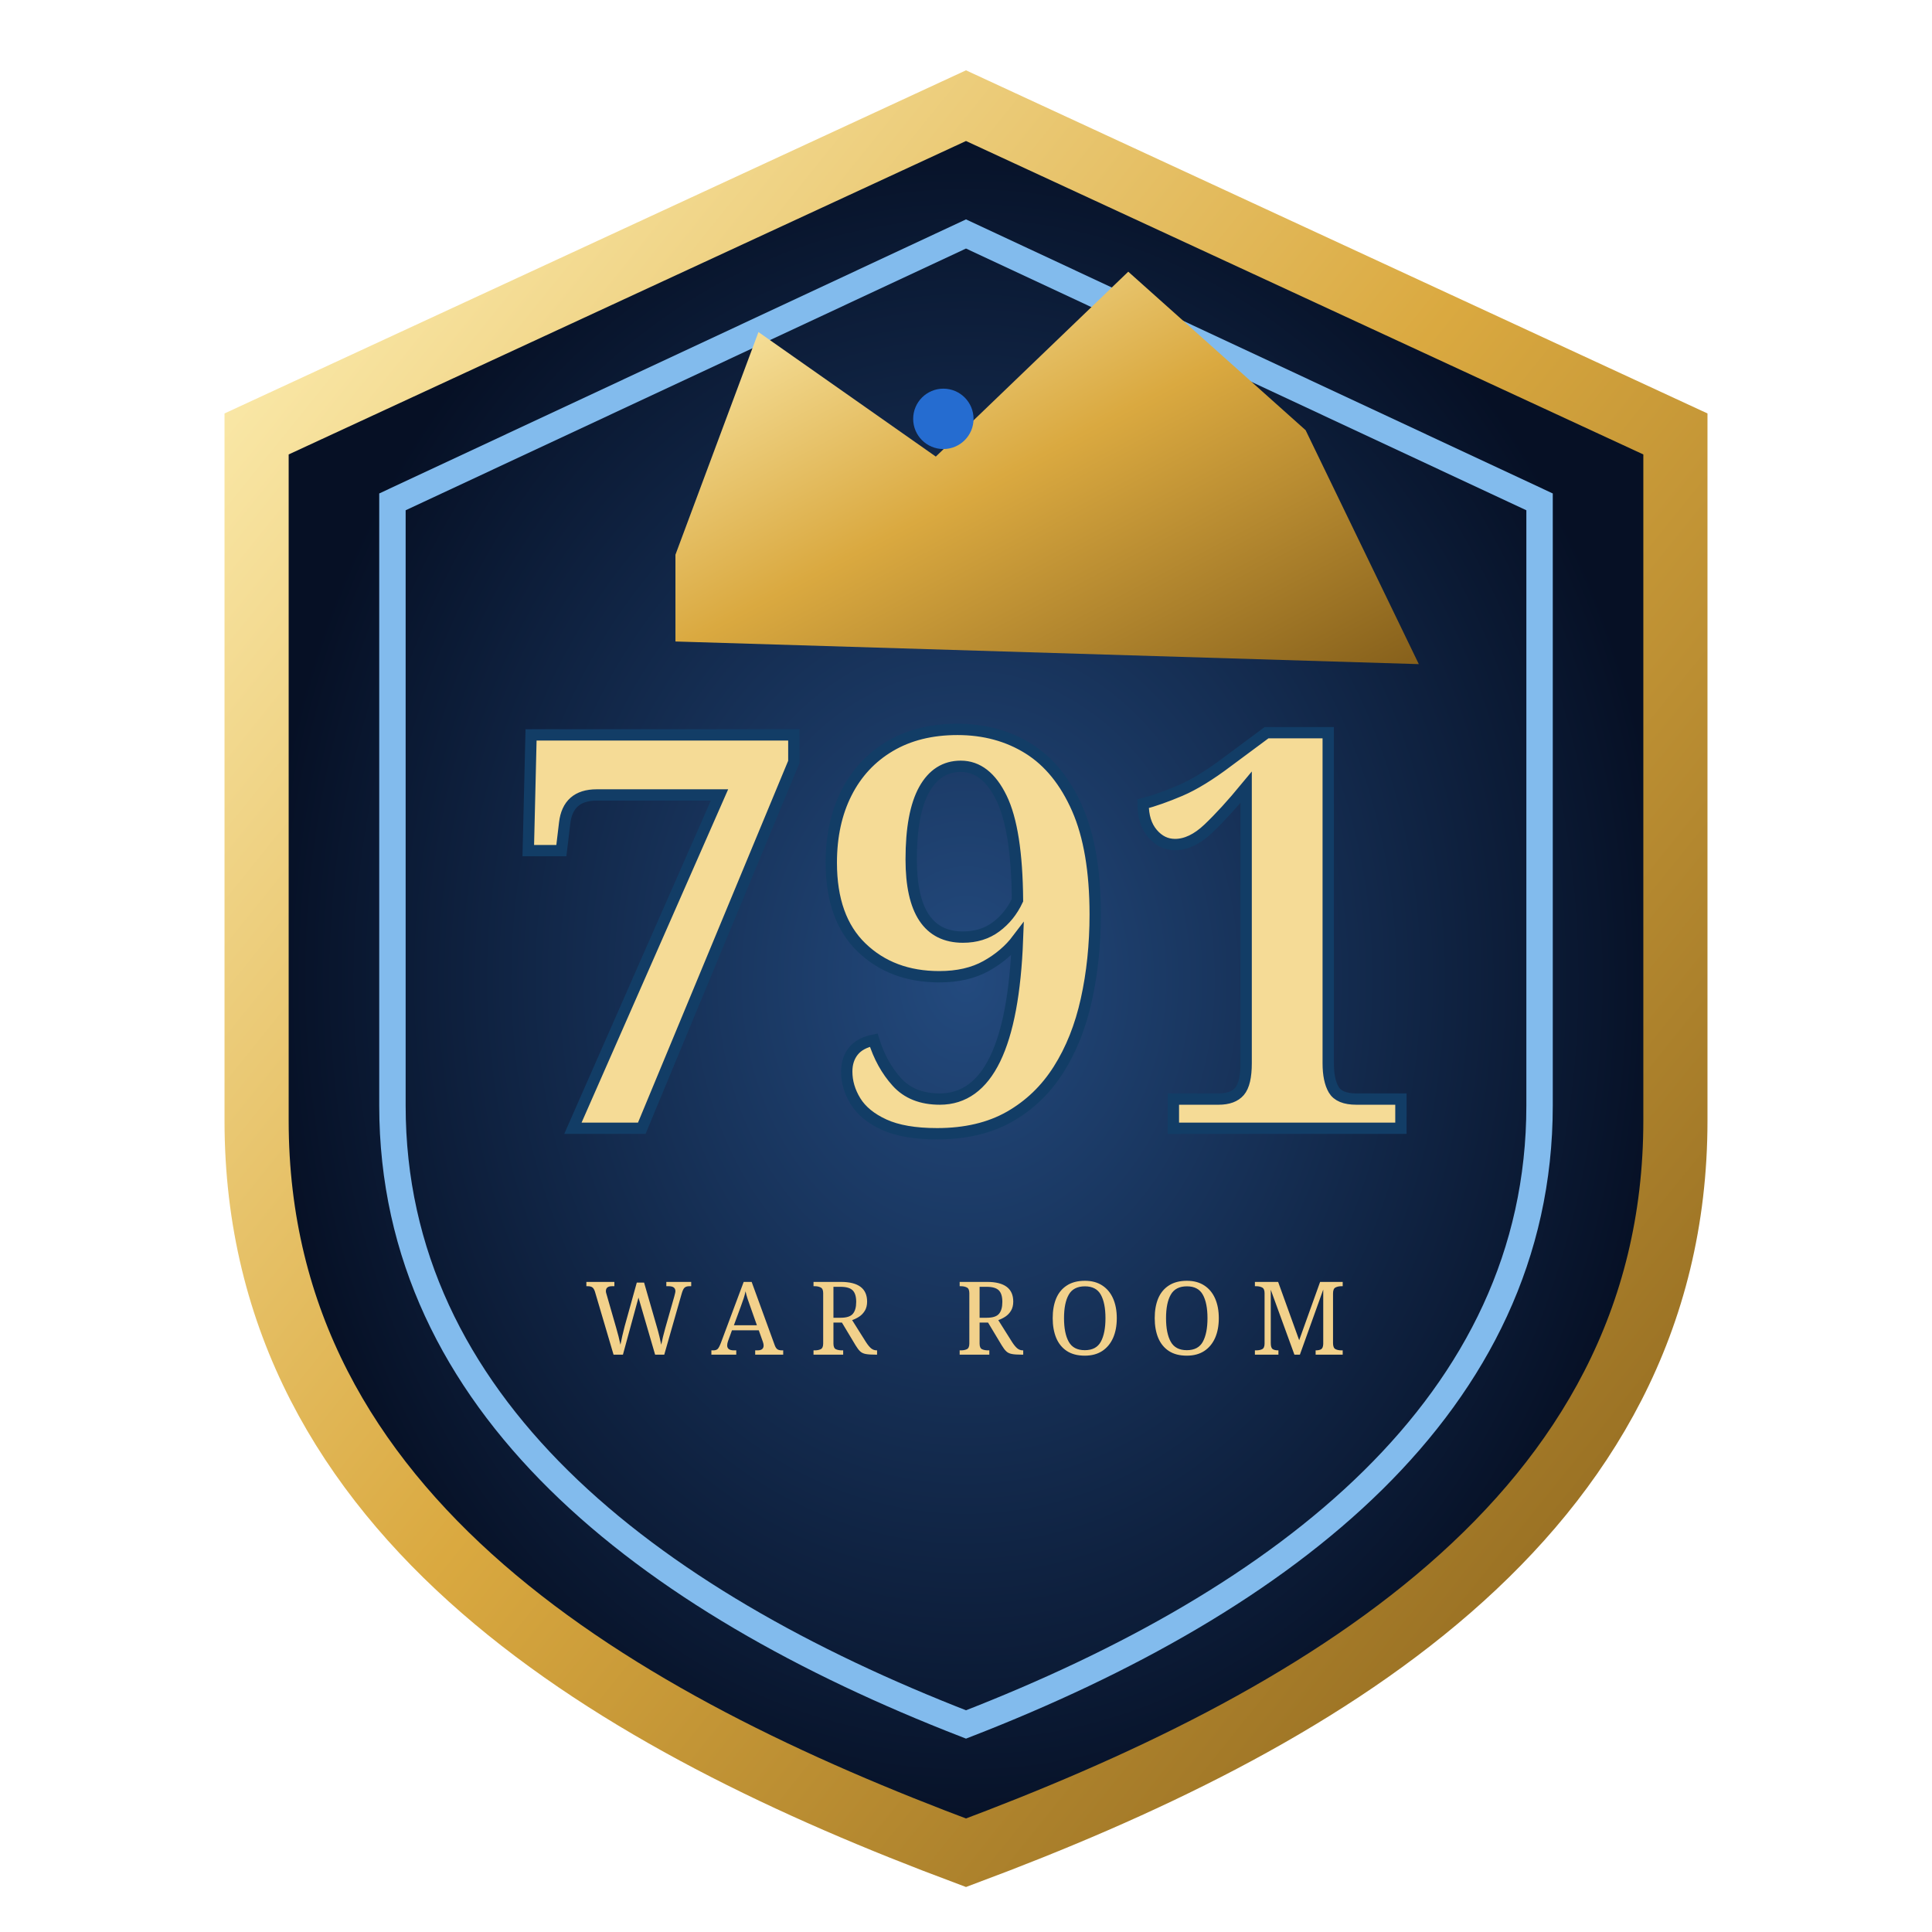
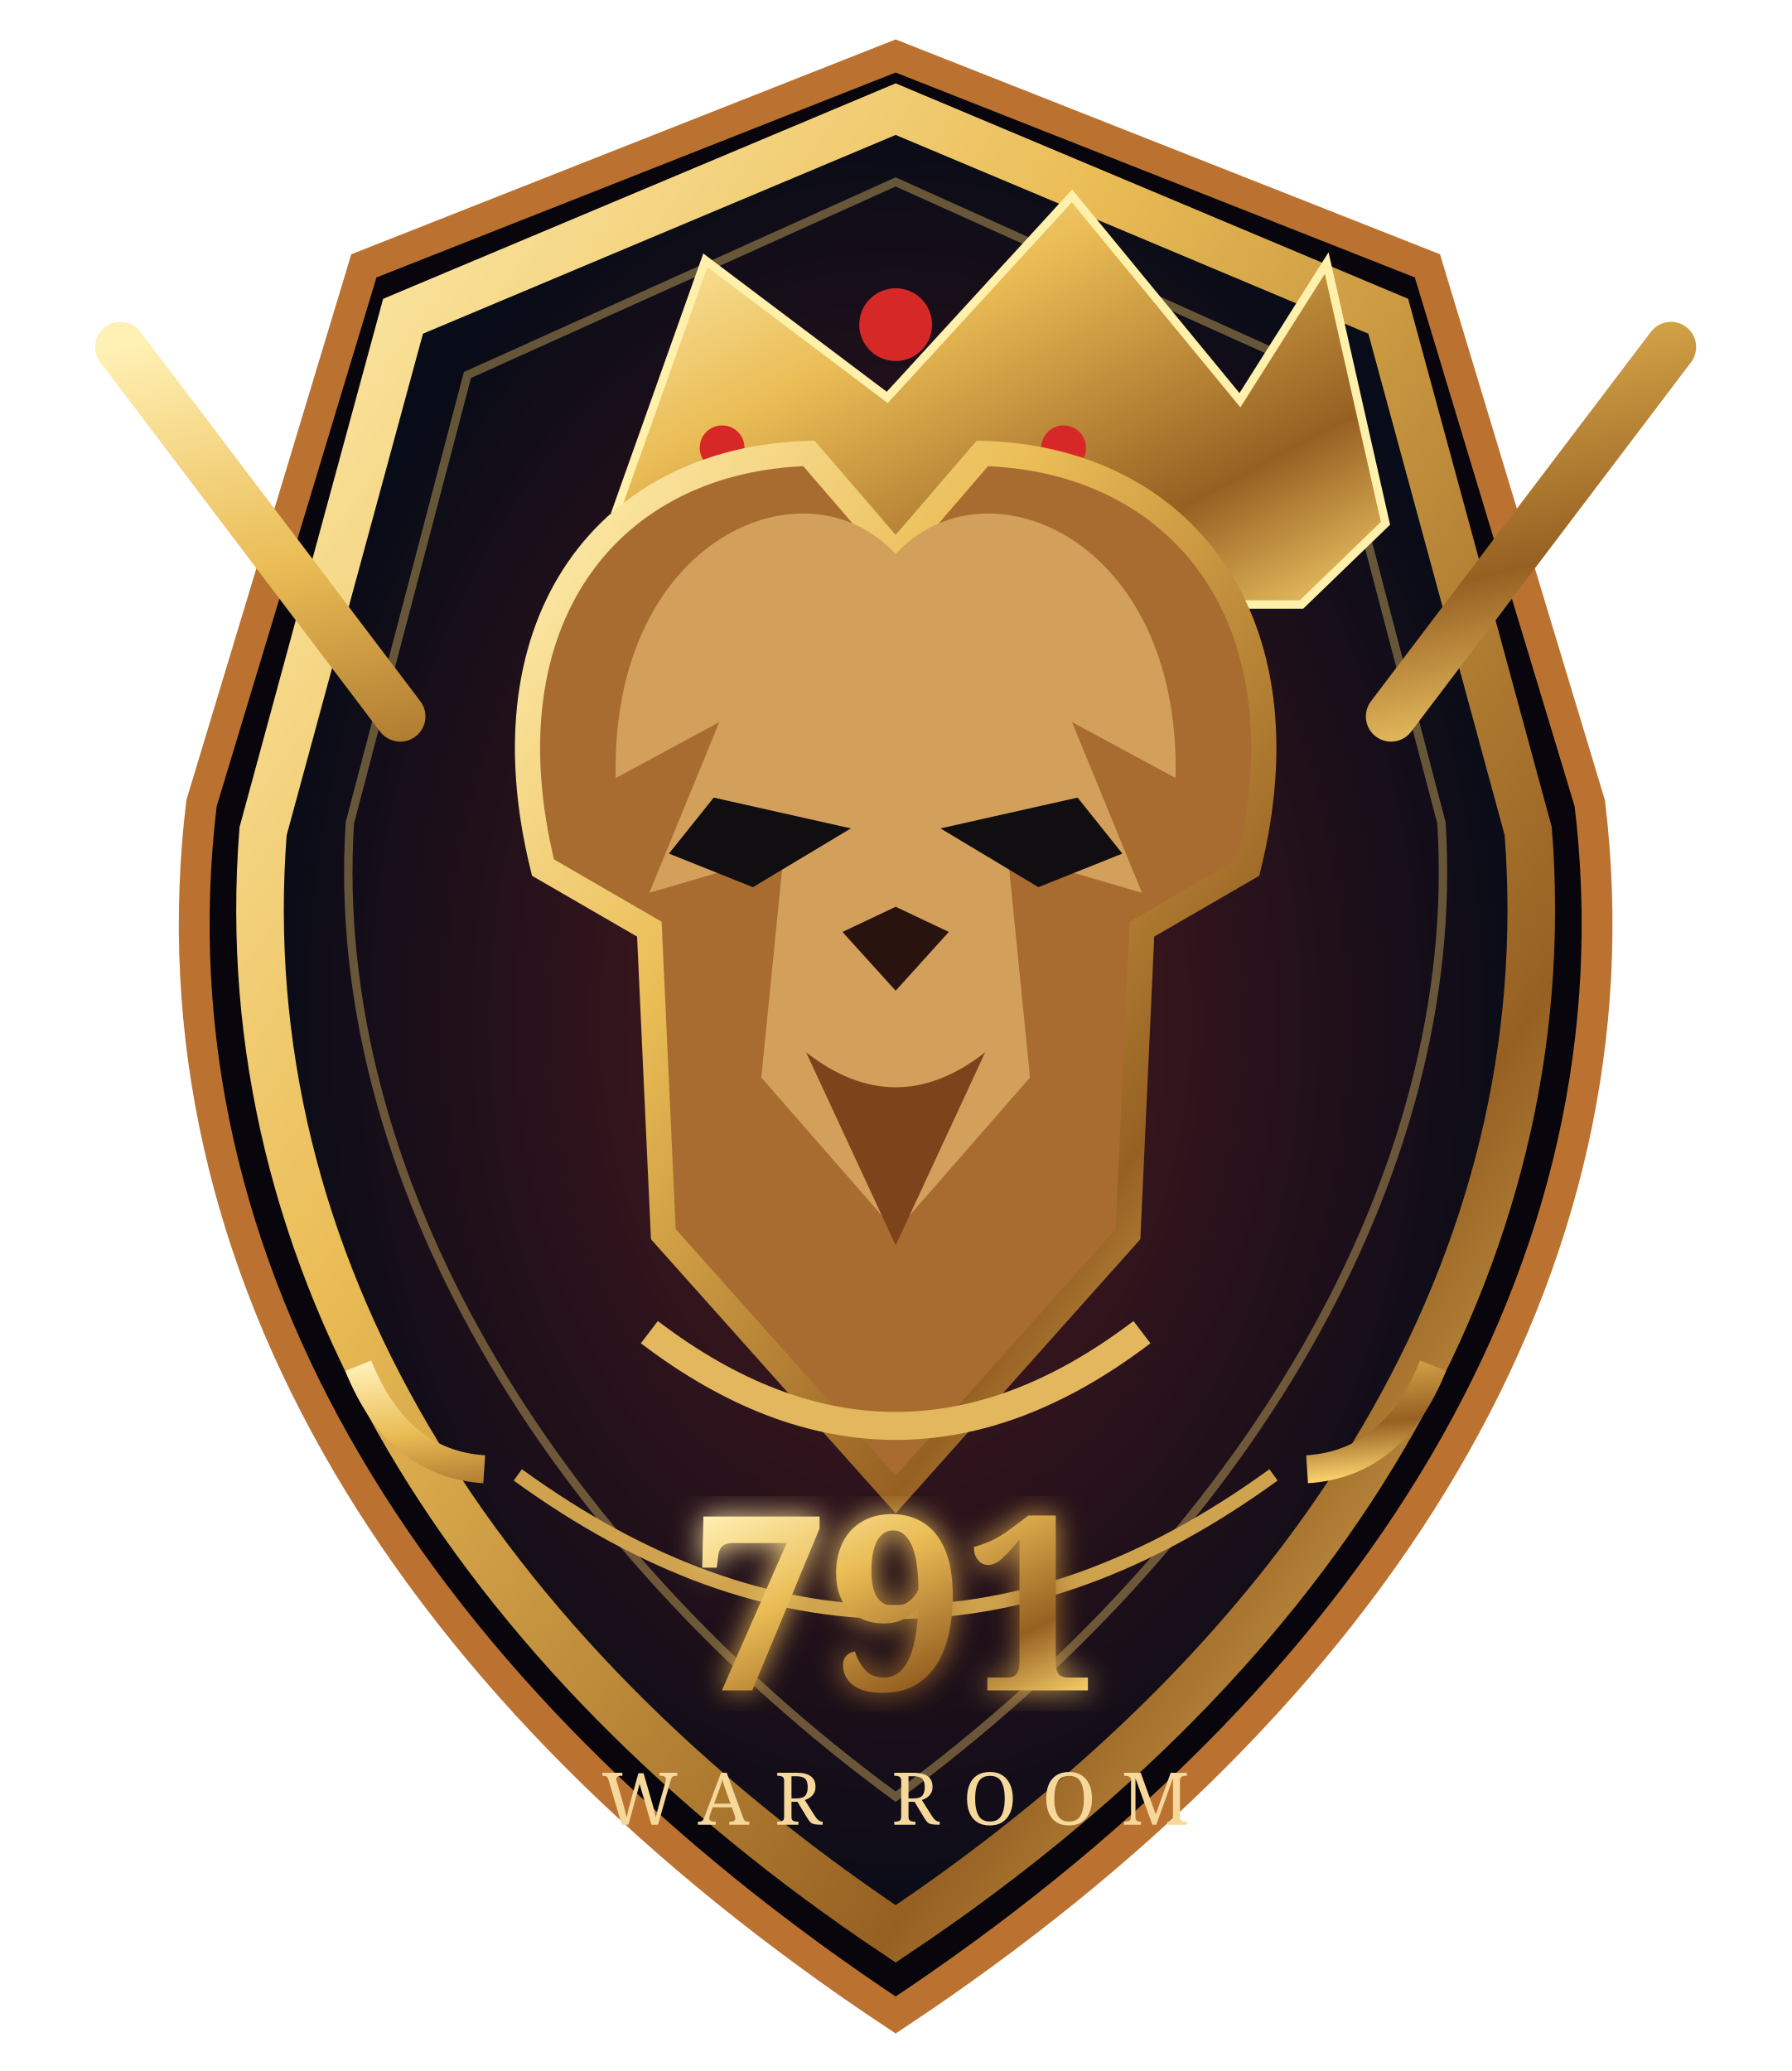
- <svg xmlns="http://www.w3.org/2000/svg" viewBox="0 0 512 512">
+ <svg xmlns="http://www.w3.org/2000/svg" viewBox="0 0 640 740">
  <defs>
-     <linearGradient id="gold" x2="1" y2="1">
-       <stop stop-color="#fff2b8" />
-       <stop offset=".48" stop-color="#daa940" />
-       <stop offset="1" stop-color="#86601b" />
+     <linearGradient id="gold" x1="0" y1="0" x2="1" y2="1">
+       <stop stop-color="#fff0b4" />
+       <stop offset=".35" stop-color="#eabc55" />
+       <stop offset=".75" stop-color="#966022" />
+       <stop offset="1" stop-color="#f7cf6b" />
    </linearGradient>
-     <radialGradient id="bg">
-       <stop stop-color="#234a7e" />
-       <stop offset="1" stop-color="#061025" />
+     <radialGradient id="shield">
+       <stop stop-color="#531c20" />
+       <stop offset=".8" stop-color="#180e19" />
+       <stop offset="1" stop-color="#080c18" />
    </radialGradient>
+     <filter id="shine">
+       <feGaussianBlur stdDeviation="5" result="blur" />
+       <feMerge>
+         <feMergeNode in="blur" />
+         <feMergeNode in="SourceGraphic" />
+       </feMerge>
+     </filter>
  </defs>
-   <path d="M256 28 444 115v182c0 106-97 160-188 194C165 457 68 403 68 297V115Z" fill="url(#bg)" stroke="url(#gold)" stroke-width="17" />
-   <path d="M256 62 408 133v160c0 79-67 131-152 164-85-33-152-85-152-164V133Z" fill="none" stroke="#82bbed" stroke-width="7" />
-   <path d="M179 147 201 88l47 33 51-49 47 42 30 62-197-6Z" fill="url(#gold)" />
-   <circle cx="250" cy="111" r="8" fill="#256cd0" />
-   <text x="256" y="299" text-anchor="middle" font-family="Georgia,serif" font-size="146" font-weight="bold" fill="#f5db96" stroke="#123d66" stroke-width="3">791</text>
-   <text x="256" y="359" text-anchor="middle" font-family="Georgia,serif" font-size="27" letter-spacing="7" fill="#f2d18b">WAR ROOM</text>
+   <path d="M320 20 510 95l58 192c20 166-76 319-248 433C148 606 52 453 72 287l58-192Z" fill="#08060c" stroke="#bb7231" stroke-width="11" />
+   <path d="M320 39 496 113l50 184c12 154-75 293-226 394C169 590 82 451 94 297l50-184Z" fill="url(#shield)" stroke="url(#gold)" stroke-width="17" />
+   <path d="M320 65 473 134l42 160c8 126-71 257-195 348-124-91-203-222-195-348l42-160Z" fill="none" stroke="#dfbb64" opacity=".42" stroke-width="3" />
+   <g stroke="url(#gold)" stroke-width="18" stroke-linecap="round">
+     <path d="M143 256 43 124M497 256l100-132" />
+   </g>
+   <path d="M220 183 252 93l65 49 66-72 60 73 31-49 21 93-30 29H244Z" fill="url(#gold)" stroke="#fff0ab" stroke-width="3" />
+   <g fill="#d72828">
+     <circle cx="320" cy="116" r="13" />
+     <circle cx="258" cy="160" r="8" />
+     <circle cx="380" cy="160" r="8" />
+   </g>
+   <path d="M194 310c-22-89 24-146 95-148l31 36 31-36c71 2 117 59 95 148l-38 22-5 109-83 93-83-93-5-109Z" fill="#a96c30" stroke="url(#gold)" stroke-width="9" />
+   <path d="M320 198c-32-35-102-6-100 80l37-20-25 61 48-14-8 80 48 55 48-55-8-80 48 14-25-61 37 20c2-86-68-115-100-80Z" fill="#d3a05c" />
+   <path d="m255 285 49 11-35 21-30-12Zm130 0-49 11 35 21 30-12Z" fill="#100e11" />
+   <path d="m301 333 19-9 19 9-19 21Z" fill="#29130e" />
+   <path d="M288 376q32 25 64 0l-32 69Z" fill="#7d441c" />
+   <path d="M232 476q88 67 176 0" stroke="#e3b75d" stroke-width="10" fill="none" />
+   <path d="M173 525q-31-2-45-37M467 525q31-2 45-37" stroke="url(#gold)" stroke-width="10" fill="none" />
+   <path d="M185 527q135 98 270 0" stroke="#cfa24e" stroke-width="5" fill="none" />
+   <text x="320" y="604" text-anchor="middle" font-family="Georgia,serif" font-size="87" font-weight="bold" fill="url(#gold)" filter="url(#shine)">791</text>
+   <text x="320" y="652" text-anchor="middle" font-family="Georgia,serif" font-size="26" letter-spacing="9" fill="#f5d89a">WAR ROOM</text>
</svg>
